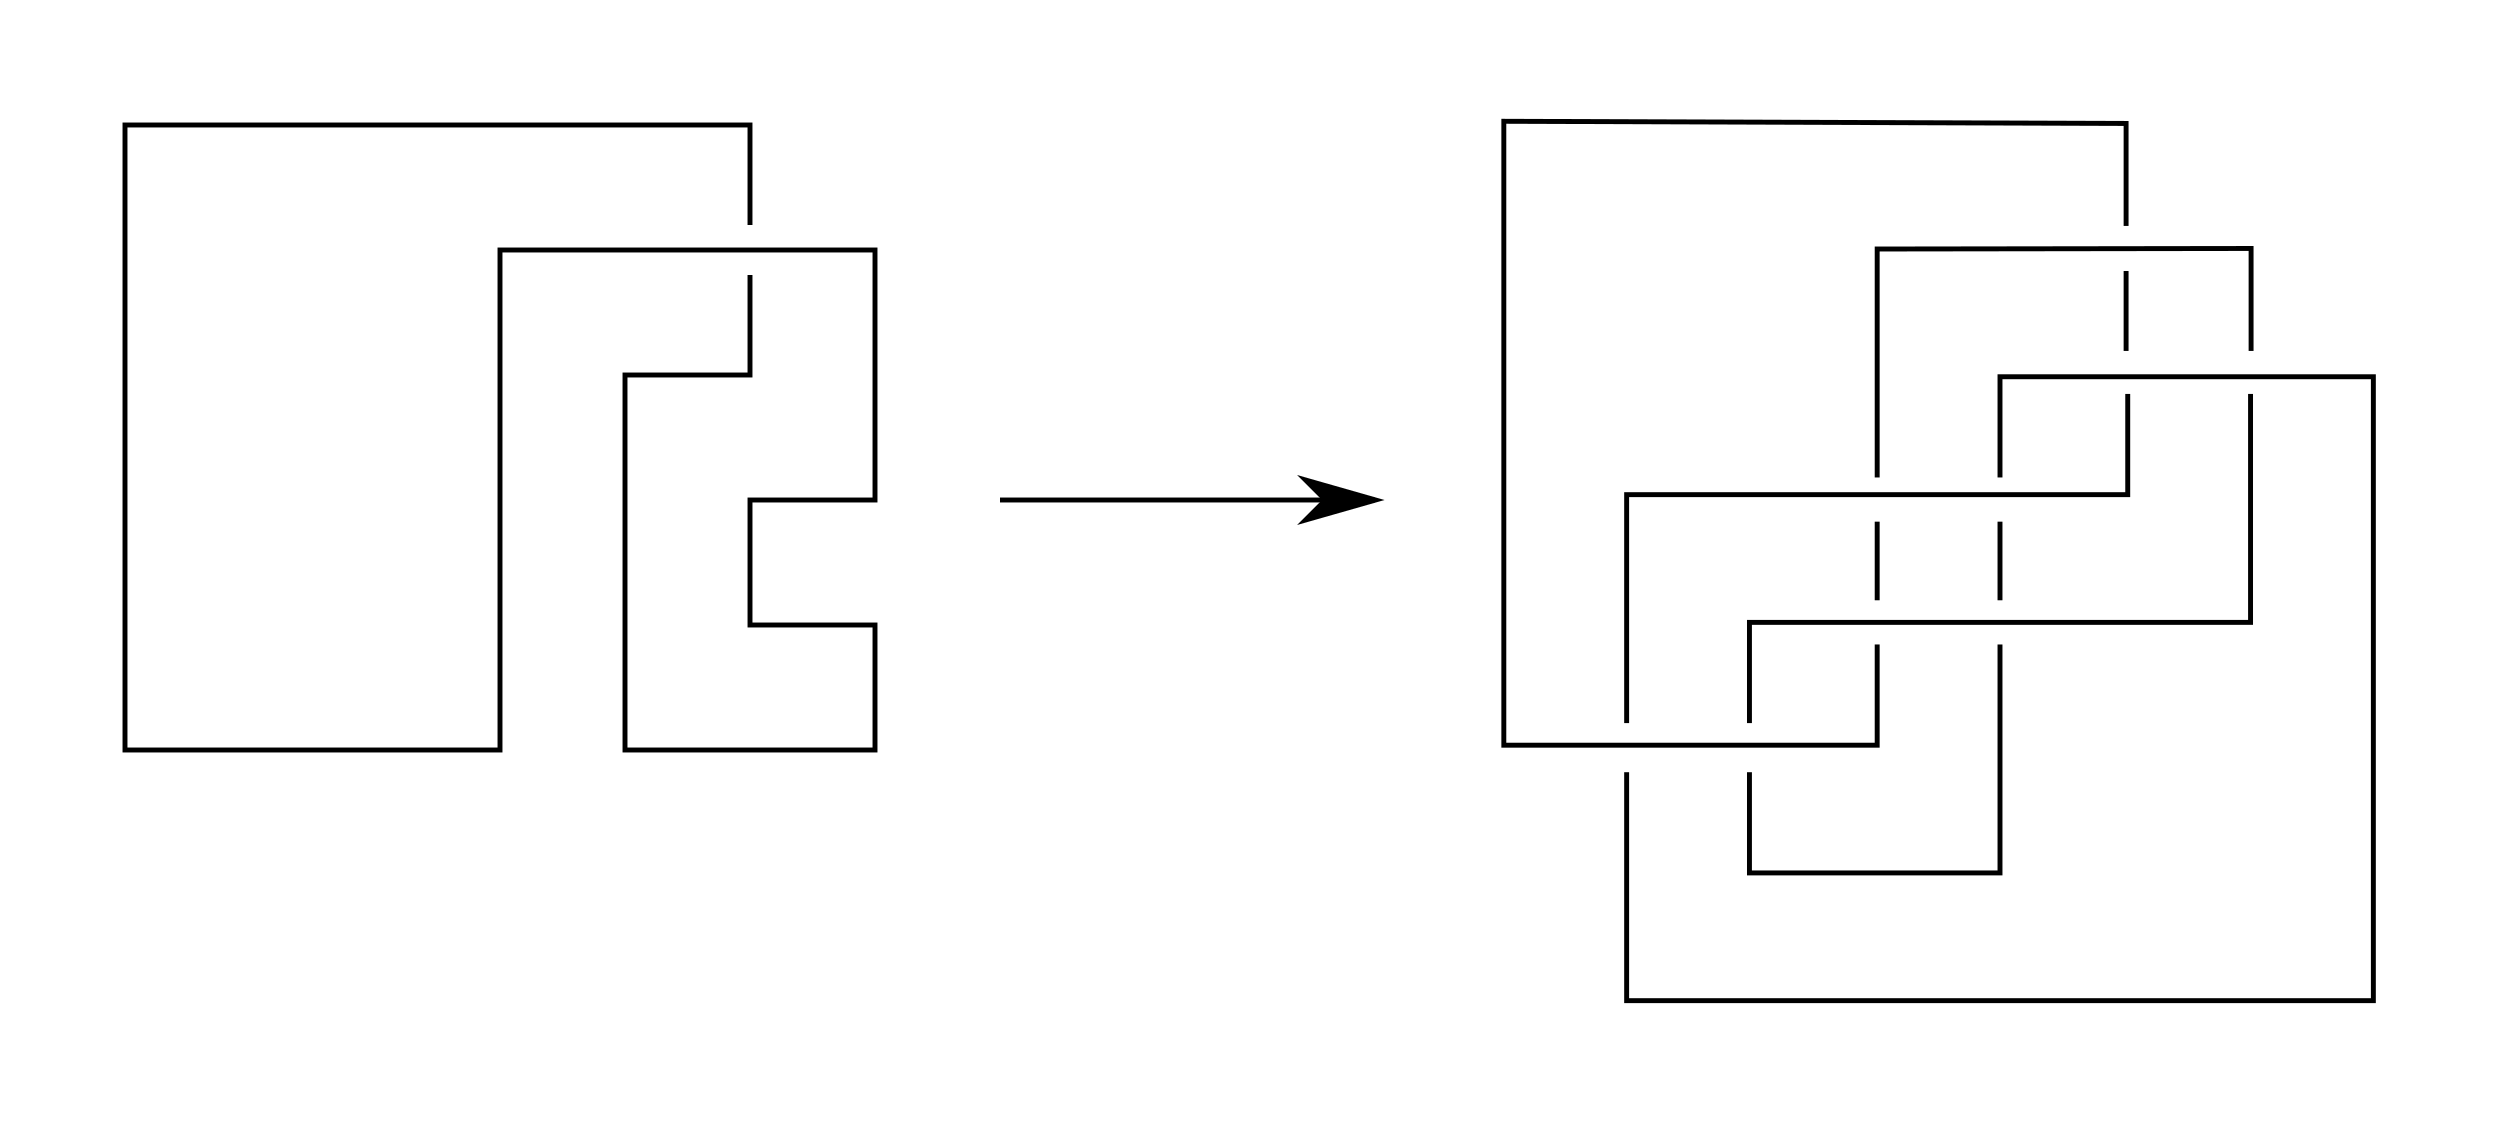
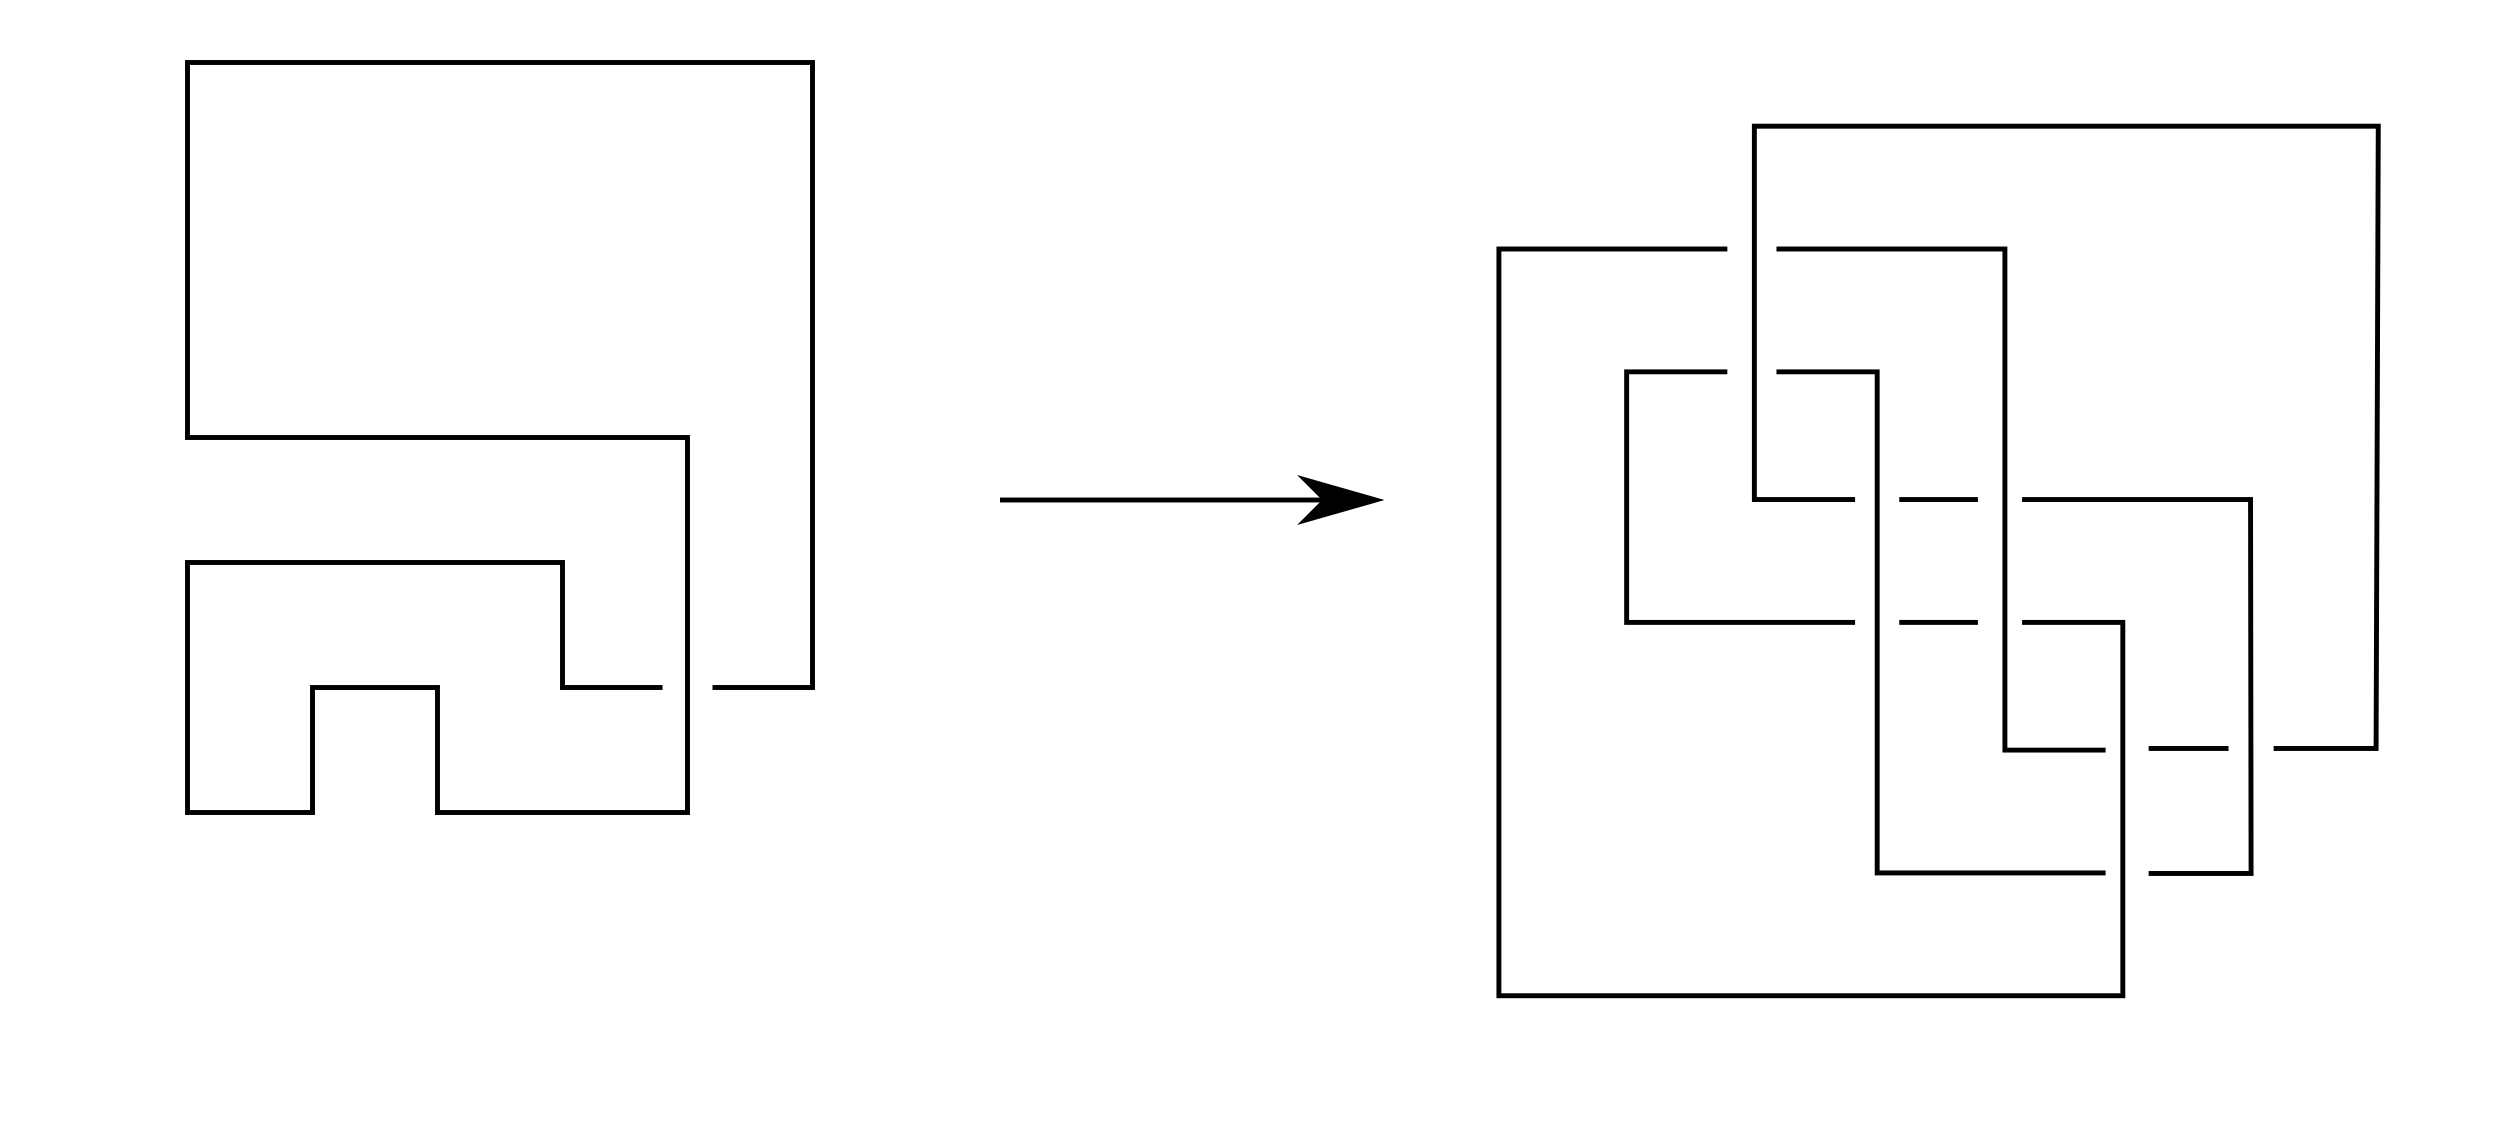
<svg xmlns="http://www.w3.org/2000/svg" width="20in" height="9in" version="1.1" viewBox="0 0 508.889 229" id="svg1029">
  <defs id="defs1033">
    <marker style="overflow:visible;" id="Arrow1Lend" refX="0.0" refY="0.0" orient="auto">
      <path transform="scale(0.8) rotate(180) translate(12.5,0)" style="fill-rule:evenodd;stroke:#000000;stroke-width:1pt;stroke-opacity:1;fill:#000000;fill-opacity:1" d="M 0.0,0.0 L 5.0,-5.0 L -12.5,0.0 L 5.0,5.0 L 0.0,0.0 z " id="path903" />
    </marker>
  </defs>
  <g fill="none" stroke="#000000" stroke-linecap="square" stroke-miterlimit="5" id="g1027" style="stroke-width:1.002;stroke-linecap:square;stroke-miterlimit:4.5;stroke-dasharray:none">
-     <path style="fill:none;stroke:#000000;stroke-width:1.002;stroke-linecap:butt;stroke-linejoin:miter;stroke-opacity:1;stroke-miterlimit:4.5;stroke-dasharray:none" d="m 152.667,55.978 v 20.356 h -25.444 v 76.333 h 50.889 v -25.444 h -25.444 v -25.444 h 25.444 V 50.889 H 101.778 V 152.667 H 25.444 V 25.444 l 127.222,0 0,20.356" id="path73" />
+     <path style="fill:none;stroke:#000000;stroke-width:1.002;stroke-linecap:butt;stroke-linejoin:miter;stroke-miterlimit:4.5;stroke-dasharray:none;stroke-opacity:1" d="M 134.856,139.944 H 114.5 V 114.5 H 38.167 v 50.889 h 25.444 v -25.444 h 25.444 v 25.444 H 139.944 V 89.056 H 38.167 V 12.722 H 165.389 V 139.944 h -20.356" id="path73" />
    <path style="fill:none;stroke:#000000;stroke-width:1.002;stroke-linecap:butt;stroke-linejoin:miter;stroke-opacity:1;stroke-miterlimit:4.5;stroke-dasharray:none;marker-end:url(#Arrow1Lend)" d="m 203.556,101.778 h 76.333" id="path75" />
  </g>
-   <g fill="none" stroke="#000000" stroke-linecap="square" stroke-miterlimit="5" id="g1027-3" style="stroke-width:1.002;stroke-linecap:square;stroke-miterlimit:4.5;stroke-dasharray:none" transform="translate(280.1111,-0.3111108)">
-     <path d="M 152.667,45.8 V 25.444 L 26,25 v 127 h 76 v -20" id="path1011-6" style="stroke-width:1.002;stroke-linecap:square;stroke-miterlimit:4.5;stroke-dasharray:none" />
-     <path d="M 102,122 V 107" id="path1013-7" style="stroke-width:1.002;stroke-linecap:square;stroke-miterlimit:4.5;stroke-dasharray:none" />
-     <path d="M 102,97 V 51 l 76.111,-0.111 v 20.356" id="path1015-5" style="stroke-width:1.002;stroke-linecap:square;stroke-miterlimit:4.5;stroke-dasharray:none" />
-     <path d="m 153,81 v 20 H 51 v 46" id="path1017-3" style="stroke-width:1.002;stroke-linecap:square;stroke-miterlimit:4.5;stroke-dasharray:none" />
-     <path d="m 51,158 v 46 H 203 V 77 h -76 v 20" id="path1019-5" style="stroke-width:1.002;stroke-linecap:square;stroke-miterlimit:4.5;stroke-dasharray:none" />
-     <path d="M 76,147 V 127 H 178 V 81" id="path1021-6" style="stroke-width:1.002;stroke-linecap:square;stroke-miterlimit:4.5;stroke-dasharray:none" />
-     <path d="m 127,107 v 15" id="path1023-2" style="stroke-width:1.002;stroke-linecap:square;stroke-miterlimit:4.5;stroke-dasharray:none" />
-     <path d="m 127,132 v 46 H 76 v -20" id="path1025-9" style="stroke-width:1.002;stroke-linecap:square;stroke-miterlimit:4.5;stroke-dasharray:none" />
+   <g id="g32" transform="rotate(90,394.6111,114.188)">
+     <g fill="none" stroke="#000000" stroke-linecap="square" stroke-miterlimit="5" id="g1027-3" style="stroke-width:1.002;stroke-linecap:square;stroke-miterlimit:4.5;stroke-dasharray:none" transform="translate(280.1111,-0.3111108)">
+       <path d="M 152.667,45.8 V 25.444 L 26,25 v 127 h 76 v -20" id="path1011-6" style="stroke-width:1.002;stroke-linecap:square;stroke-miterlimit:4.5;stroke-dasharray:none" />
+       <path d="M 102,122 V 107" id="path1013-7" style="stroke-width:1.002;stroke-linecap:square;stroke-miterlimit:4.5;stroke-dasharray:none" />
+       <path d="M 102,97 V 51 l 76.111,-0.111 v 20.356" id="path1015-5" style="stroke-width:1.002;stroke-linecap:square;stroke-miterlimit:4.5;stroke-dasharray:none" />
+       <path d="m 153,81 v 20 H 51 v 46" id="path1017-3" style="stroke-width:1.002;stroke-linecap:square;stroke-miterlimit:4.5;stroke-dasharray:none" />
+       <path d="m 51,158 v 46 H 203 V 77 h -76 v 20" id="path1019-5" style="stroke-width:1.002;stroke-linecap:square;stroke-miterlimit:4.5;stroke-dasharray:none" />
+       <path d="M 76,147 V 127 H 178 V 81" id="path1021-6" style="stroke-width:1.002;stroke-linecap:square;stroke-miterlimit:4.5;stroke-dasharray:none" />
+       <path d="m 127,107 v 15" id="path1023-2" style="stroke-width:1.002;stroke-linecap:square;stroke-miterlimit:4.5;stroke-dasharray:none" />
+       <path d="m 127,132 v 46 H 76 v -20" id="path1025-9" style="stroke-width:1.002;stroke-linecap:square;stroke-miterlimit:4.5;stroke-dasharray:none" />
+     </g>
+     <path style="fill:none;stroke:#000000;stroke-width:1.002;stroke-linecap:square;stroke-linejoin:miter;stroke-miterlimit:4.5;stroke-dasharray:none;stroke-opacity:1" d="M 432.778,55.667 V 70.933" id="path1039-1" />
  </g>
-   <path style="fill:none;stroke:#000000;stroke-width:1.002;stroke-linecap:square;stroke-linejoin:miter;stroke-miterlimit:4.5;stroke-dasharray:none;stroke-opacity:1" d="M 432.778,55.667 V 70.933" id="path1039-1" />
</svg>
